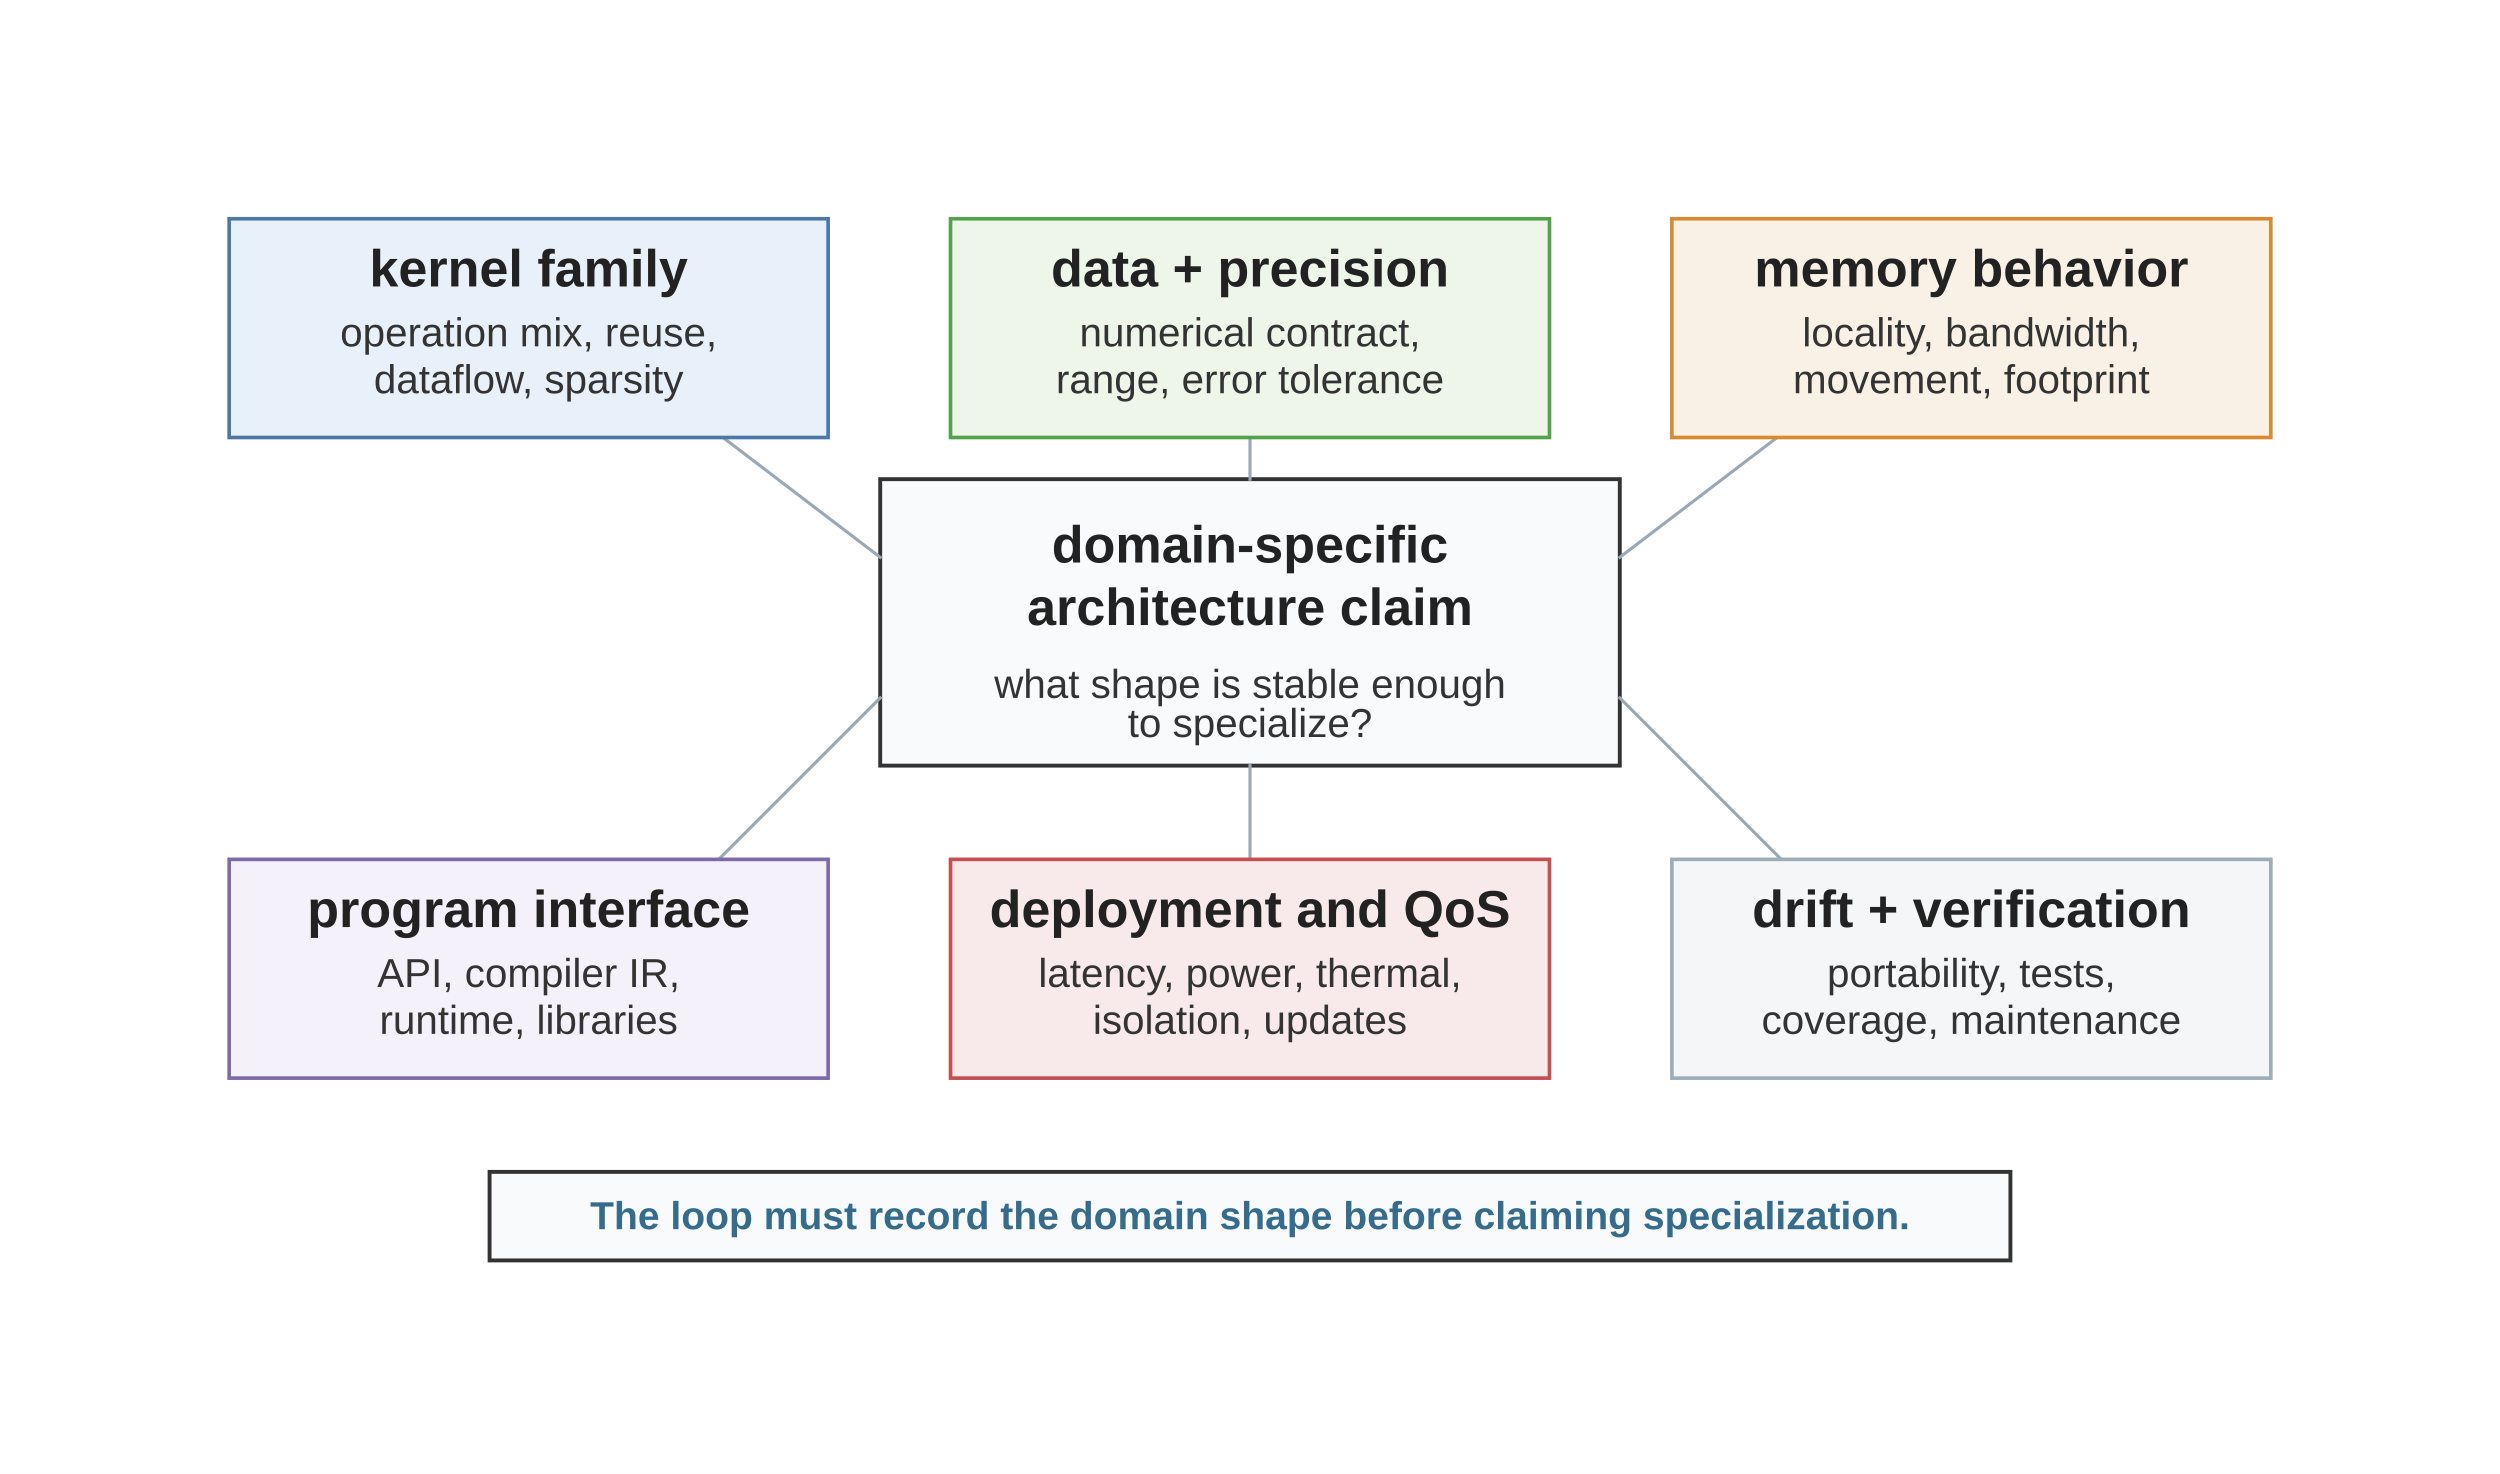
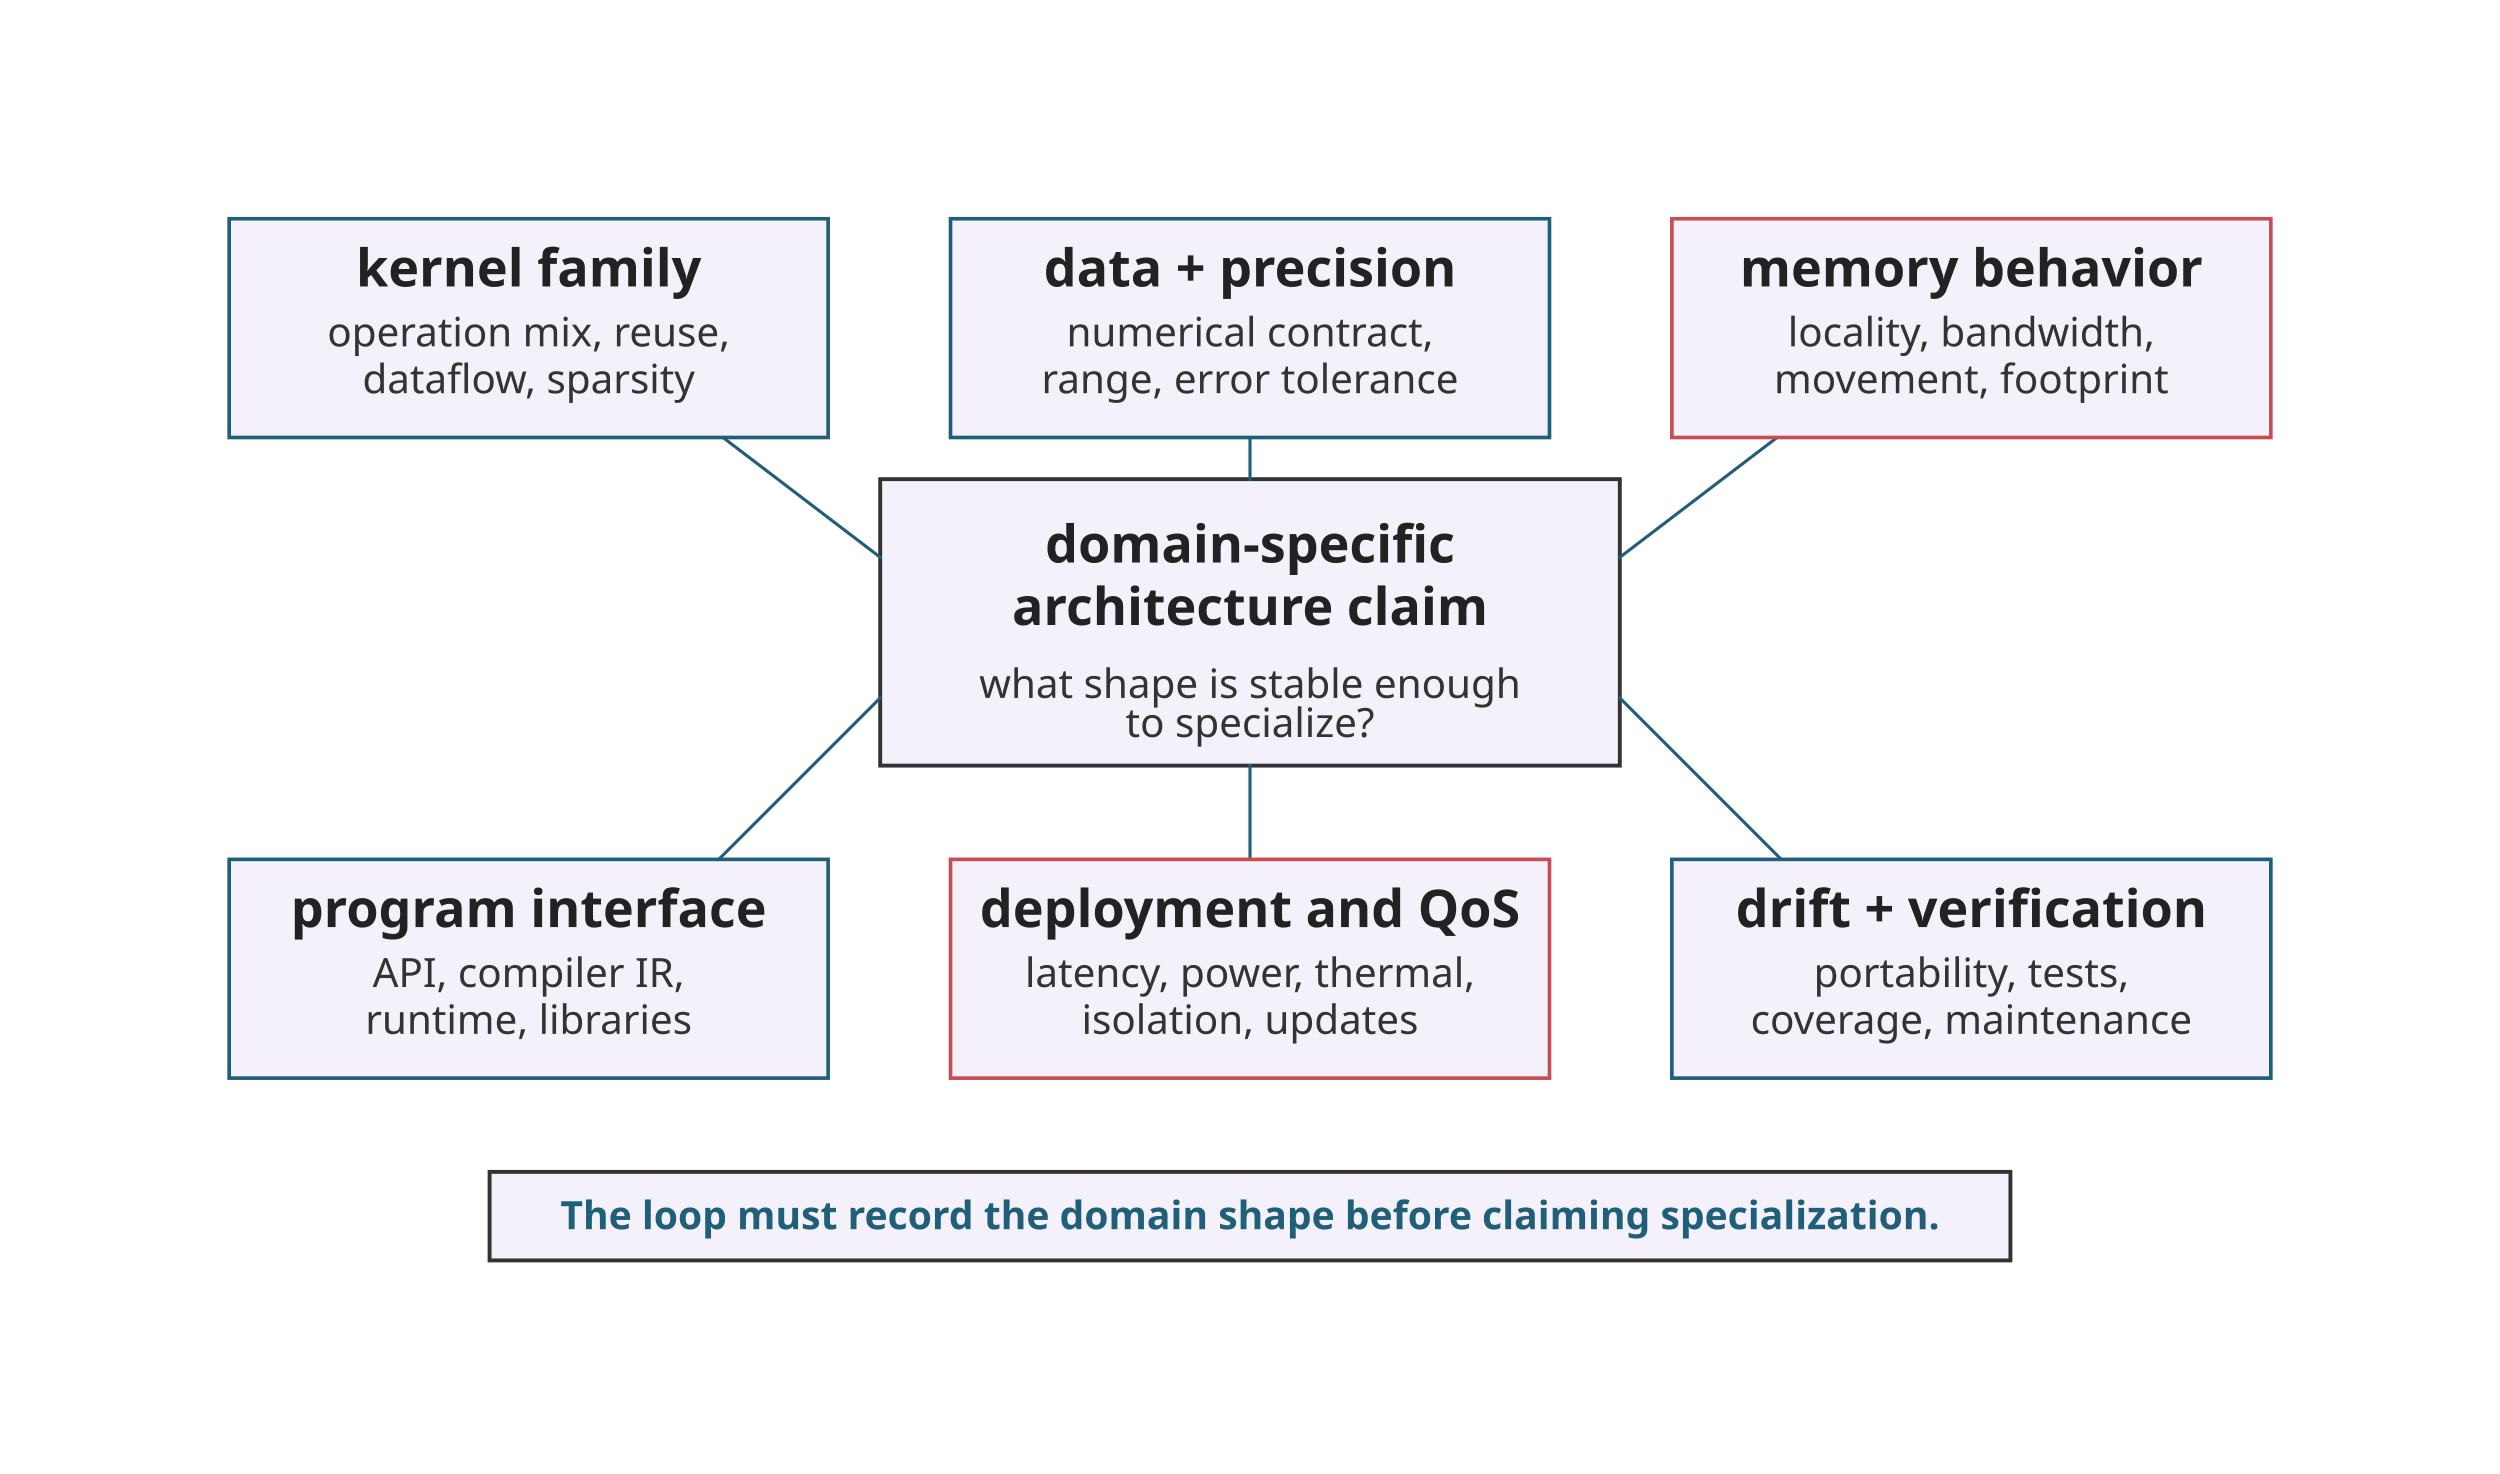
<svg xmlns="http://www.w3.org/2000/svg" viewBox="0 0 960 566" role="img">
  <defs>
    <style>
-       .font { font-family: Arial, Helvetica, sans-serif; }
-       .center { fill: #F8FAFC; stroke: #333333; stroke-width: 1.5; }
-       .blue { fill: #E8F1FA; stroke: #4C78A8; }
-       .green { fill: #EEF6EA; stroke: #54A24B; }
-       .orange { fill: #FAF1E6; stroke: #D88A30; }
-       .purple { fill: #F4F1FA; stroke: #7E6AA8; }
-       .red { fill: #F8EAEA; stroke: #C44E52; }
-       .gray { fill: #F4F6F7; stroke: #9EADB8; }
+       .font { font-family: sans-serif; }
+       .center { fill: #F4F1FA; stroke: #333333; stroke-width: 1.5; }
+       .blue { fill: #F4F1FA; stroke: #1F5F7A; }
+       .green { fill: #F4F1FA; stroke: #1F5F7A; }
+       .orange { fill: #F4F1FA; stroke: #C44E52; }
+       .purple { fill: #F4F1FA; stroke: #1F5F7A; }
+       .red { fill: #F4F1FA; stroke: #C44E52; }
+       .gray { fill: #F4F1FA; stroke: #1F5F7A; }
      .card { stroke-width: 1.4; }
      .label { font-size: 20px; font-weight: 700; fill: #222222; }
      .body { font-size: 15.5px; fill: #333333; }
      .small { font-size: 14px; fill: #555555; }
-       .note { font-size: 15px; font-weight: 700; fill: #356C8C; }
-       .line { stroke: #9AA8B5; stroke-width: 1.2; fill: none; stroke-linecap: square; }
+       .note { font-size: 15px; font-weight: 700; fill: #1F5F7A; }
+       .line { stroke: #1F5F7A; stroke-width: 1.2; fill: none; stroke-linecap: square; }
    </style>
  </defs>
-   <rect width="960" height="566" fill="#ffffff" />
+   <rect width="960" height="566" fill="#FFFFFF" />
  <g class="font" transform="translate(0,-54)">
    <rect class="center" x="338" y="238" width="284" height="110" />
    <text class="label" x="480" y="270" text-anchor="middle">domain-specific</text>
    <text class="label" x="480" y="294" text-anchor="middle">architecture claim</text>
    <text class="body" x="480" y="322" text-anchor="middle">what shape is stable enough</text>
    <text class="body" x="480" y="337" text-anchor="middle">to specialize?</text>
    <line class="line" x1="338" y1="268" x2="254" y2="204" />
    <line class="line" x1="480" y1="238" x2="480" y2="204" />
    <line class="line" x1="622" y1="268" x2="706" y2="204" />
    <line class="line" x1="338" y1="322" x2="254" y2="406" />
    <line class="line" x1="480" y1="348" x2="480" y2="406" />
    <line class="line" x1="622" y1="322" x2="706" y2="406" />
    <rect class="card blue" x="88" y="138" width="230" height="84" />
    <text class="label" x="203" y="164" text-anchor="middle">kernel family</text>
    <text class="body" x="203" y="187" text-anchor="middle">operation mix, reuse,</text>
    <text class="body" x="203" y="205" text-anchor="middle">dataflow, sparsity</text>
    <rect class="card green" x="365" y="138" width="230" height="84" />
    <text class="label" x="480" y="164" text-anchor="middle">data + precision</text>
    <text class="body" x="480" y="187" text-anchor="middle">numerical contract,</text>
    <text class="body" x="480" y="205" text-anchor="middle">range, error tolerance</text>
    <rect class="card orange" x="642" y="138" width="230" height="84" />
    <text class="label" x="757" y="164" text-anchor="middle">memory behavior</text>
    <text class="body" x="757" y="187" text-anchor="middle">locality, bandwidth,</text>
    <text class="body" x="757" y="205" text-anchor="middle">movement, footprint</text>
    <rect class="card purple" x="88" y="384" width="230" height="84" />
    <text class="label" x="203" y="410" text-anchor="middle">program interface</text>
    <text class="body" x="203" y="433" text-anchor="middle">API, compiler IR,</text>
    <text class="body" x="203" y="451" text-anchor="middle">runtime, libraries</text>
    <rect class="card red" x="365" y="384" width="230" height="84" />
    <text class="label" x="480" y="410" text-anchor="middle">deployment and QoS</text>
    <text class="body" x="480" y="433" text-anchor="middle">latency, power, thermal,</text>
    <text class="body" x="480" y="451" text-anchor="middle">isolation, updates</text>
    <rect class="card gray" x="642" y="384" width="230" height="84" />
    <text class="label" x="757" y="410" text-anchor="middle">drift + verification</text>
    <text class="body" x="757" y="433" text-anchor="middle">portability, tests,</text>
    <text class="body" x="757" y="451" text-anchor="middle">coverage, maintenance</text>
    <rect class="center" x="188" y="504" width="584" height="34" />
    <text class="note" x="480" y="526" text-anchor="middle">The loop must record the domain shape before claiming specialization.</text>
  </g>
</svg>
